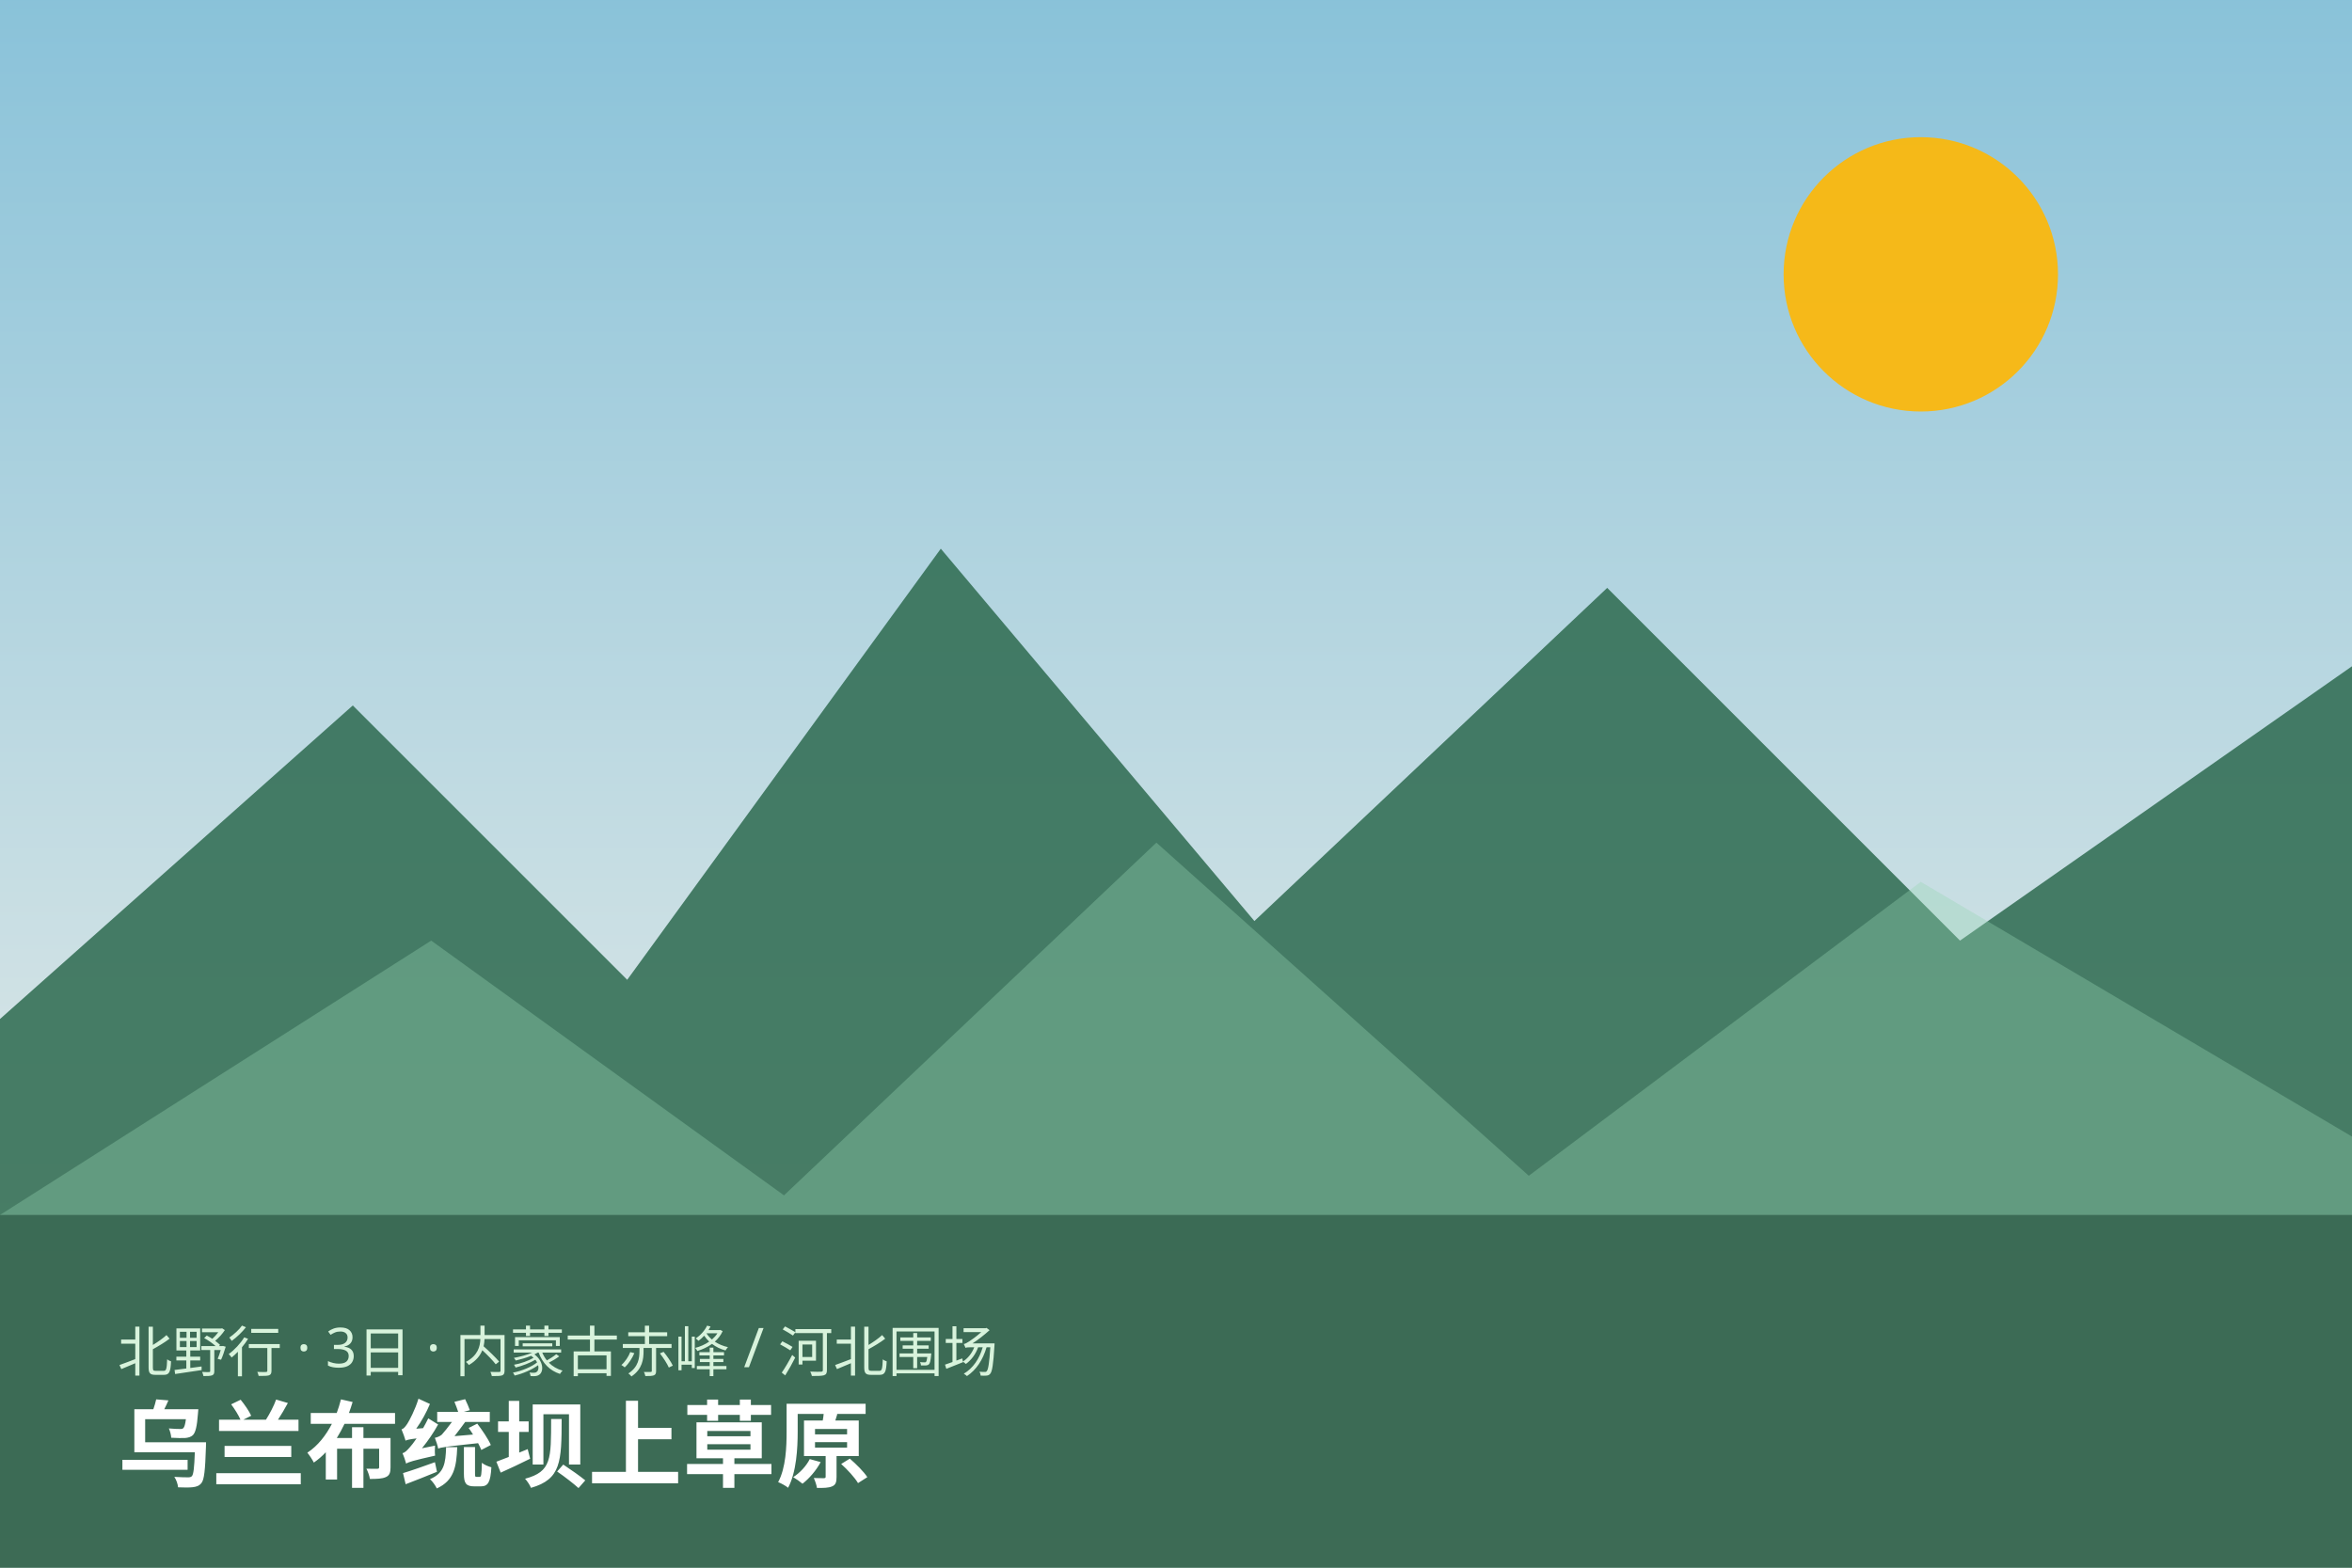
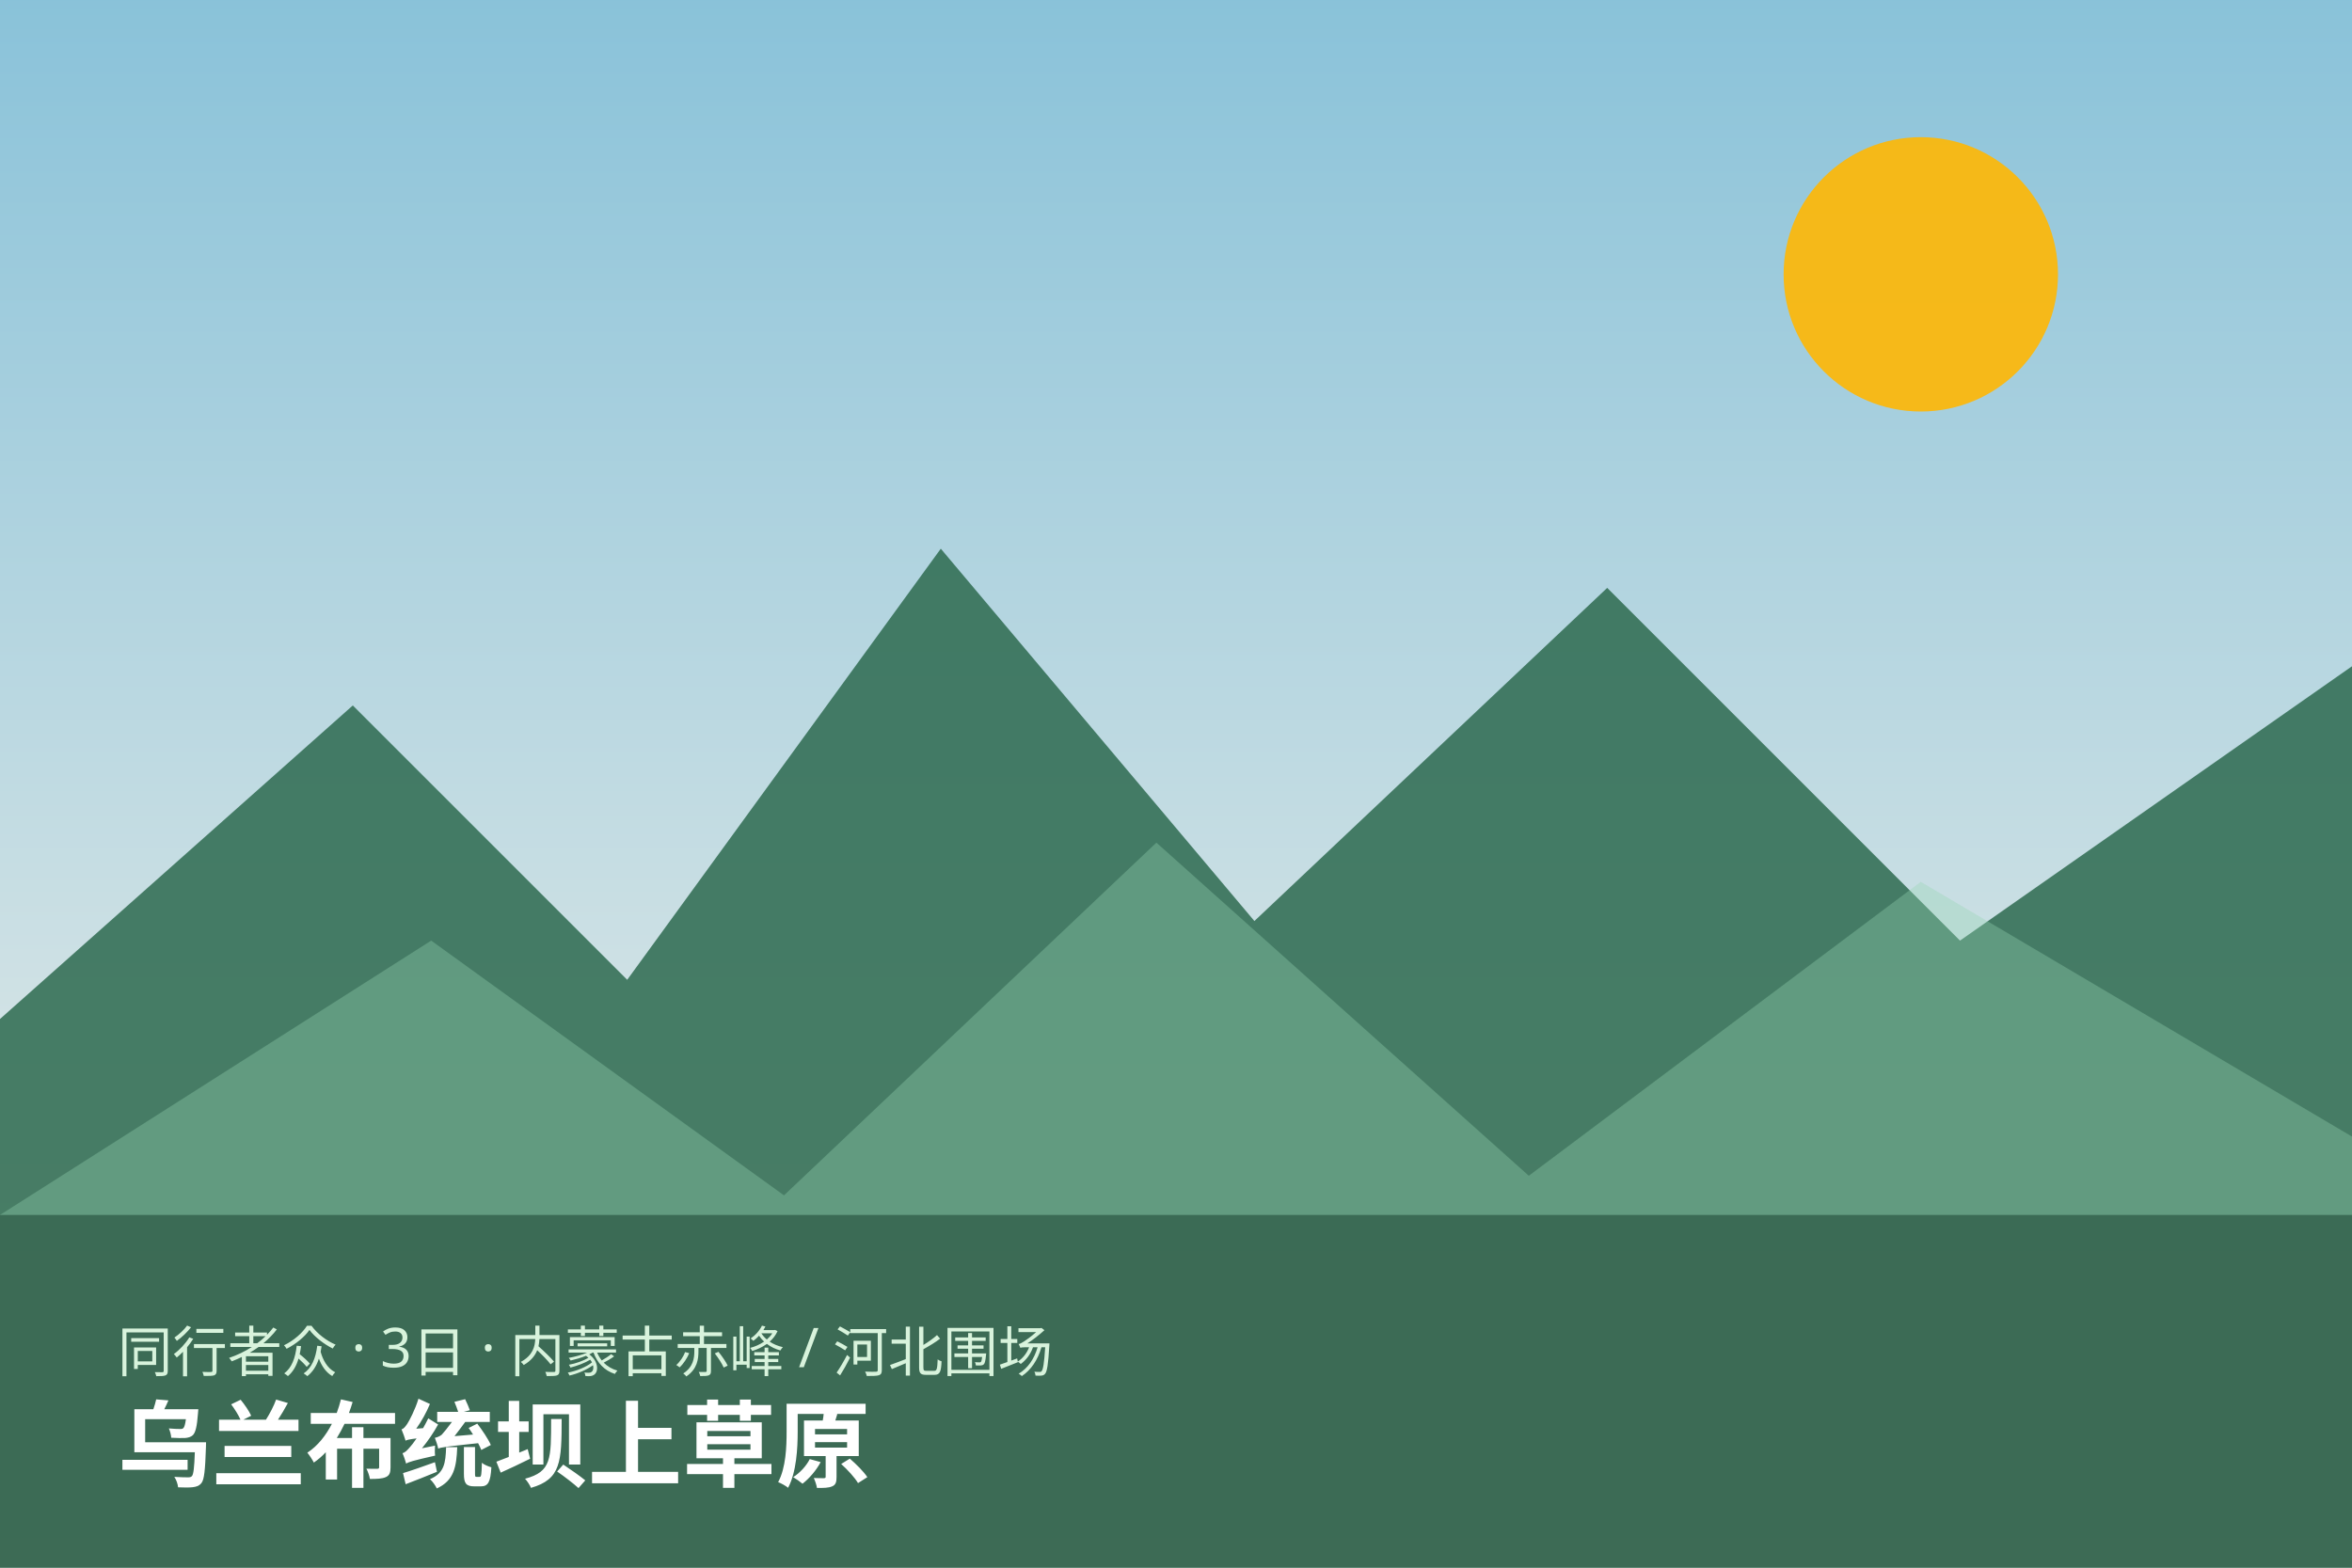
<svg xmlns="http://www.w3.org/2000/svg" width="1200" height="800" viewBox="0 0 1200 800">
  <defs>
    <linearGradient id="sky" x1="0" y1="0" x2="0" y2="1">
      <stop offset="0%" stop-color="#89c2d9" />
      <stop offset="100%" stop-color="#f7f3eb" />
    </linearGradient>
  </defs>
  <rect width="1200" height="800" fill="url(#sky)" />
  <circle cx="980" cy="140" r="70" fill="#ffb703" opacity="0.9" />
  <path d="M0 520 L180 360 L320 500 L480 280 L640 470 L820 300 L1000 480 L1200 340 L1200 800 L0 800 Z" fill="#2d6a4f" opacity="0.85" />
  <path d="M0 620 L220 480 L400 610 L590 430 L780 600 L980 450 L1200 580 L1200 800 L0 800 Z" fill="#95d5b2" opacity="0.35" />
  <rect x="0" y="620" width="1200" height="180" fill="#1b4332" opacity="0.55" />
-   <text x="60" y="700" font-family="PingFang SC, sans-serif" font-size="28" fill="#d8f3dc">北野行 · 3日 · 内蒙古赤峰 / 河北围场</text>
+   <text x="60" y="700" font-family="PingFang SC, sans-serif" font-size="28" fill="#d8f3dc">同行者众 · 3日 · 内蒙古赤峰 / 河北围场</text>
  <text x="60" y="755" font-family="PingFang SC, sans-serif" font-size="48" font-weight="700" fill="#ffffff">乌兰布统坝上草原</text>
</svg>
